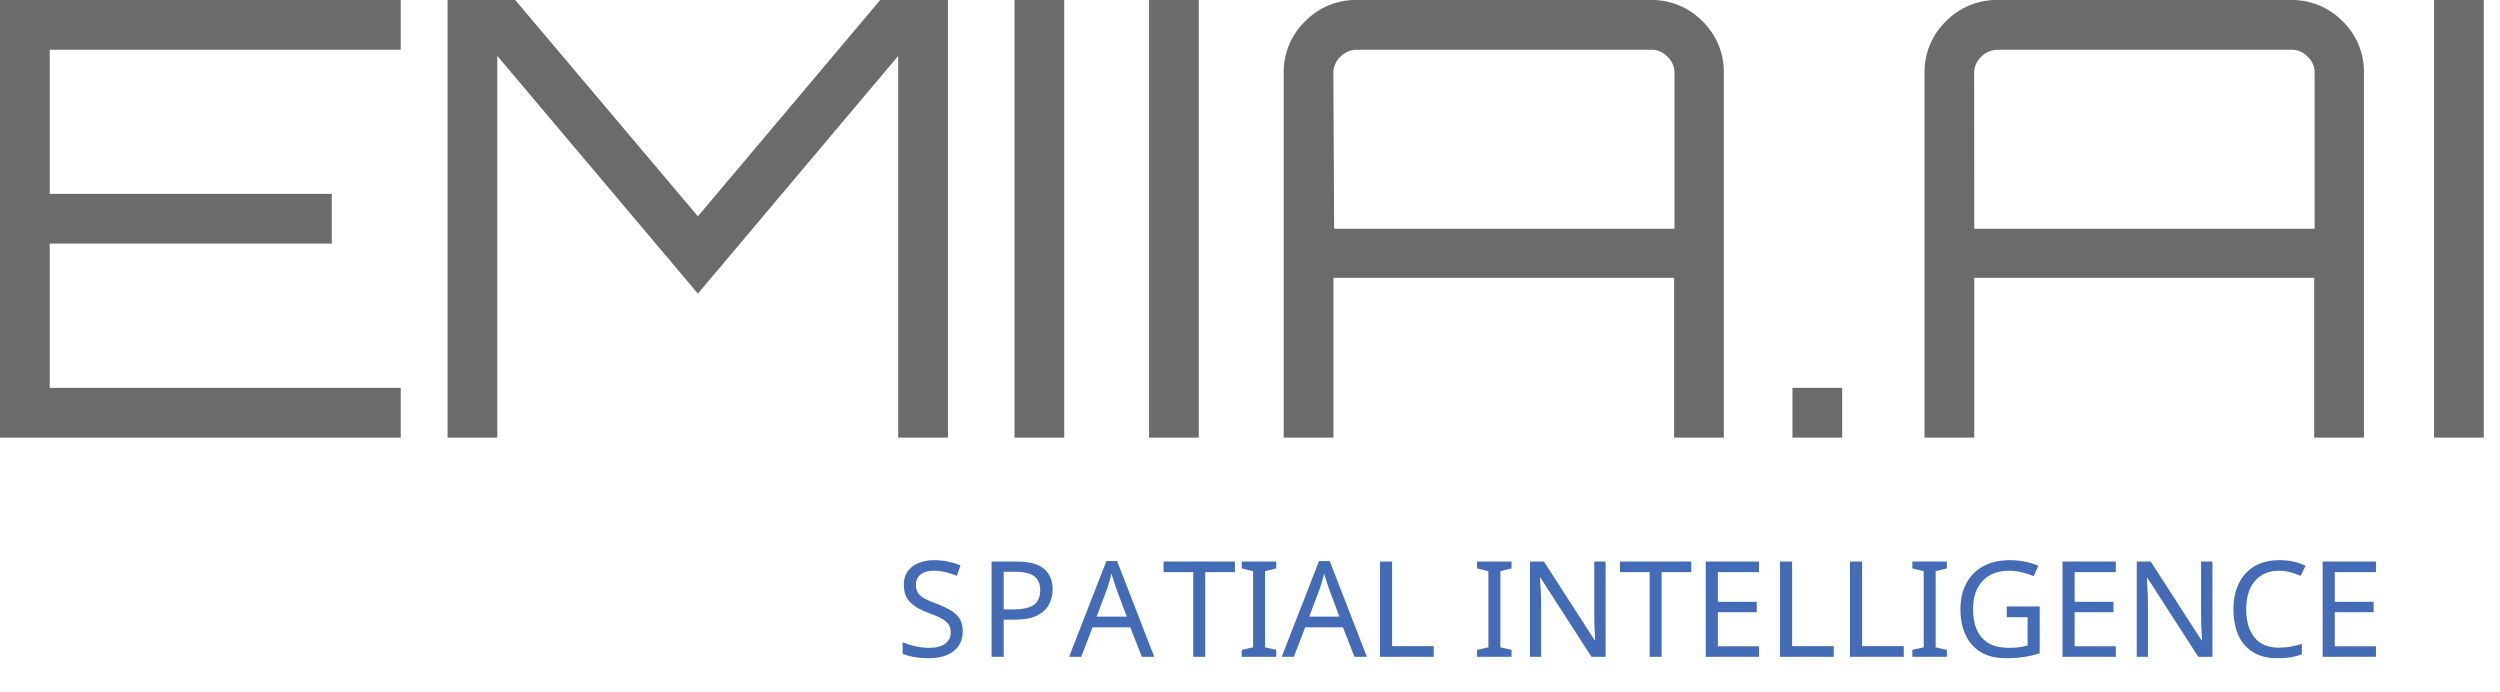
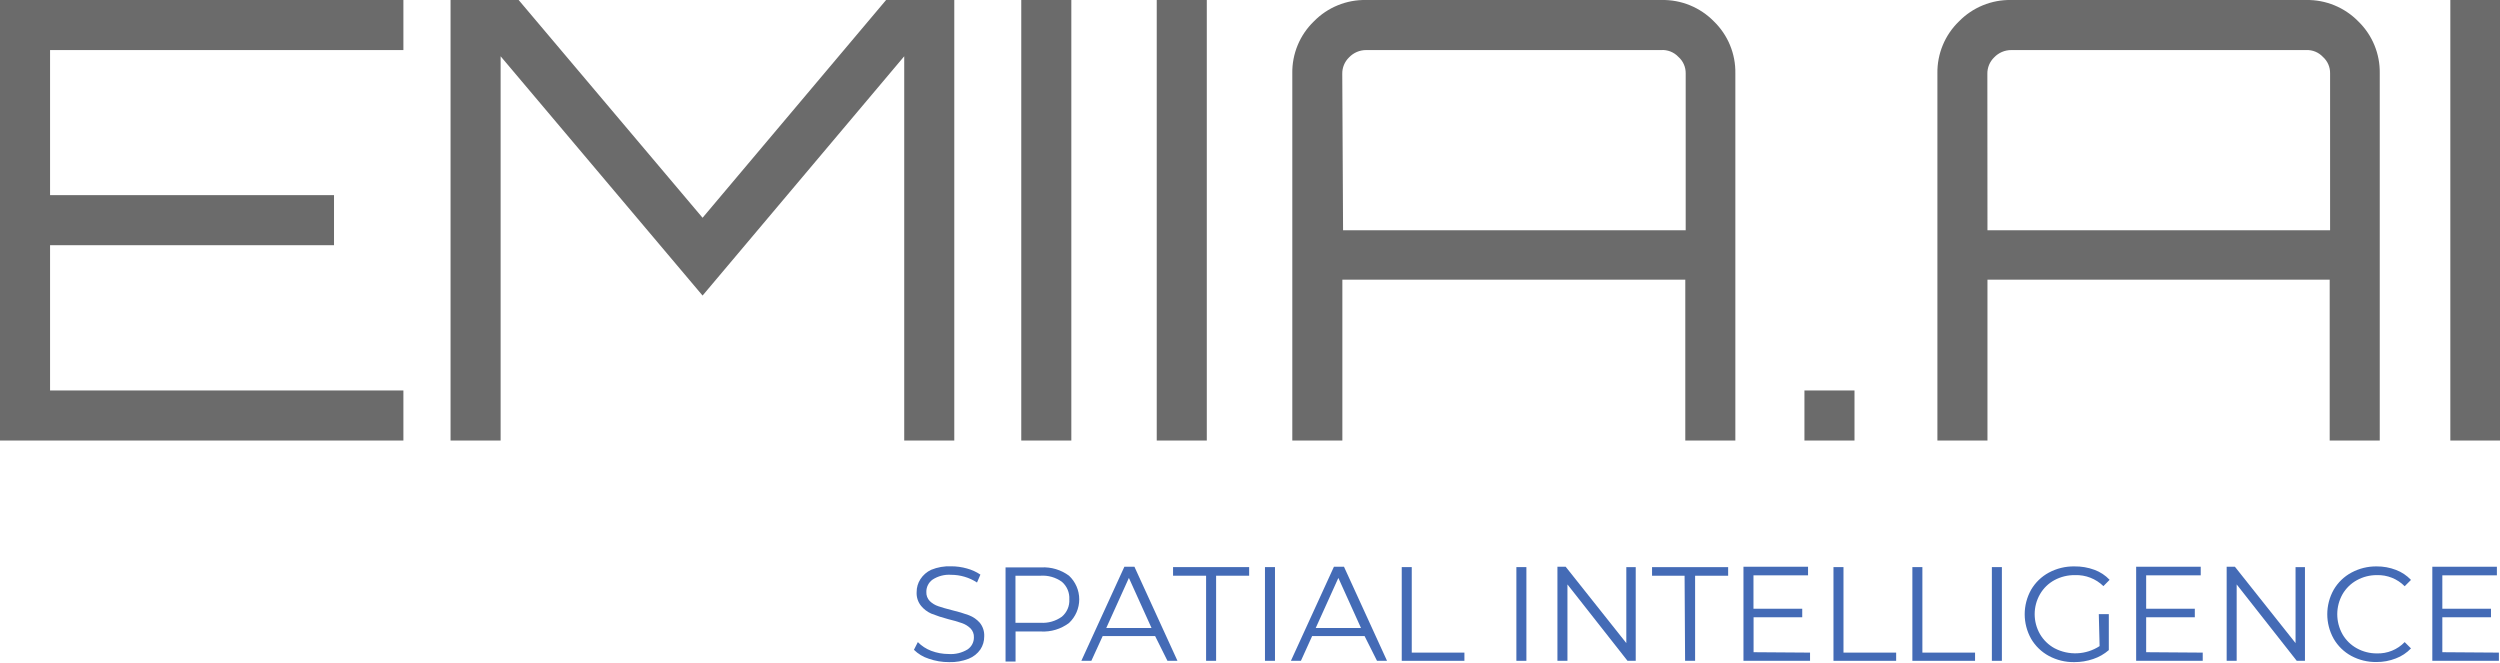
- <svg xmlns="http://www.w3.org/2000/svg" id="eng" width="251.36" height="69.57" viewBox="0 0 251.36 69.57">
+ <svg xmlns="http://www.w3.org/2000/svg" id="eng" width="249.69" height="66.12" viewBox="0 0 249.69 66.12">
  <path d="M40.29,0V5H5V19.49H33.36v5H5V39H40.29v5H0V0ZM70.17,21.75,88.5,0h6.81V44h-5V5.62L70.17,29.52,50,5.62V44H45V0h6.8ZM102,44V0h5V44Zm13.53,0V0h5V44Zm21-44h29.43a7.11,7.11,0,0,1,5.22,2.14,7.06,7.06,0,0,1,2.14,5.19V44h-5V27.93H134.07V44h-5V7.33a7.06,7.06,0,0,1,2.15-5.19A7.1,7.1,0,0,1,136.46,0Zm-2.39,23h34.22V7.33a2.15,2.15,0,0,0-.73-1.65A2.17,2.17,0,0,0,165.89,5H136.46a2.35,2.35,0,0,0-1.72.73,2.23,2.23,0,0,0-.68,1.65Zm51.08,16v5h-5V39ZM200.89,0h29.43a7.11,7.11,0,0,1,5.22,2.14,7.06,7.06,0,0,1,2.14,5.19V44h-5V27.93H198.5V44h-5V7.33a7.06,7.06,0,0,1,2.15-5.19A7.11,7.11,0,0,1,200.89,0ZM198.5,23h34.22V7.33A2.15,2.15,0,0,0,232,5.68,2.16,2.16,0,0,0,230.33,5H200.89a2.35,2.35,0,0,0-1.72.73,2.23,2.23,0,0,0-.68,1.65Zm46.23,21V0h5V44Z" transform="translate(0 0)" style="fill: #6b6b6b" />
-   <text transform="translate(90.06 66.04)" style="font-size: 13.429px;fill: #446bb6;font-family: Montserrat-Medium, Montserrat">S<tspan x="8.34" y="0" style="letter-spacing: -0.045em">P</tspan>
-     <tspan x="17.43" y="0" style="letter-spacing: -0.035em">A</tspan>
-     <tspan x="26.79" y="0">TIAL INTELLIGENCE</tspan>
-   </text>
+   <g>
+     <path d="M92.76,65.79a3.69,3.69,0,0,1-1.48-.89l.39-.77A3.72,3.72,0,0,0,93,65a4.94,4.94,0,0,0,1.75.32,3.2,3.2,0,0,0,1.89-.46,1.43,1.43,0,0,0,.63-1.2,1.2,1.2,0,0,0-.34-.9,2.32,2.32,0,0,0-.84-.52,13.61,13.61,0,0,0-1.38-.4A14.36,14.36,0,0,1,93,61.28,2.77,2.77,0,0,1,92,60.52a2,2,0,0,1-.45-1.38,2.34,2.34,0,0,1,.38-1.3A2.57,2.57,0,0,1,93,56.91,4.73,4.73,0,0,1,95,56.56a5.71,5.71,0,0,1,1.58.22,4.52,4.52,0,0,1,1.34.61l-.34.79a4.62,4.62,0,0,0-1.26-.58A4.71,4.71,0,0,0,95,57.41a3,3,0,0,0-1.86.48,1.48,1.48,0,0,0-.62,1.23,1.22,1.22,0,0,0,.34.91,2.24,2.24,0,0,0,.86.52q.52.18,1.39.4a14.23,14.23,0,0,1,1.67.5,2.75,2.75,0,0,1,1.08.75,2,2,0,0,1,.44,1.36,2.31,2.31,0,0,1-.38,1.3,2.58,2.58,0,0,1-1.17.93,4.91,4.91,0,0,1-1.95.34A6,6,0,0,1,92.76,65.79Z" transform="translate(0 0)" style="fill: #446bb6" />
+     <path d="M106.77,57.5a3.24,3.24,0,0,1,0,4.72,4.27,4.27,0,0,1-2.82.85h-2.52v3h-1v-9.4H104A4.25,4.25,0,0,1,106.77,57.5Zm-.71,4.09a2.11,2.11,0,0,0,.74-1.73,2.15,2.15,0,0,0-.74-1.75,3.27,3.27,0,0,0-2.14-.61h-2.5v4.7h2.5A3.27,3.27,0,0,0,106.06,61.59Z" transform="translate(0 0)" style="fill: #446bb6" />
+     <path d="M115.37,63.53h-5.24L109,66h-1l4.3-9.4h1l4.3,9.4h-1Zm-.36-.81-2.26-5-2.26,5Z" transform="translate(0 0)" style="fill: #446bb6" />
+     <path d="M120.46,57.5h-3.3v-.86h7.6v.86h-3.3V66h-1Z" transform="translate(0 0)" style="fill: #446bb6" />
+     <path d="M126.34,56.64h1V66h-1Z" transform="translate(0 0)" style="fill: #446bb6" />
+     <path d="M136.29,63.53h-5.24L129.93,66h-1l4.3-9.4h1l4.3,9.4h-1Zm-.36-.81-2.26-5-2.26,5Z" transform="translate(0 0)" style="fill: #446bb6" />
+     <path d="M140,56.64h1v8.54h5.26V66H140Z" transform="translate(0 0)" style="fill: #446bb6" />
+     <path d="M151.45,56.64h1V66h-1Z" transform="translate(0 0)" style="fill: #446bb6" />
+     <path d="M163.37,56.64V66h-.82l-6-7.63V66h-1v-9.4h.82l6.06,7.63V56.64Z" transform="translate(0 0)" style="fill: #446bb6" />
+     <path d="M168.25,57.5H165v-.86h7.6v.86h-3.3V66h-1Z" transform="translate(0 0)" style="fill: #446bb6" />
+     <path d="M180.78,65.18V66h-6.65v-9.4h6.45v.86h-5.45v3.34H180v.85h-4.86v3.49Z" transform="translate(0 0)" style="fill: #446bb6" />
+     <path d="M183.12,56.64h1v8.54h5.26V66h-6.26Z" transform="translate(0 0)" style="fill: #446bb6" />
+     <path d="M191,56.64h1v8.54h5.26V66H191Z" transform="translate(0 0)" style="fill: #446bb6" />
+     <path d="M198.94,56.64h1V66h-1Z" transform="translate(0 0)" style="fill: #446bb6" />
+     <path d="M209.62,61.34h1v3.59a4.6,4.6,0,0,1-1.56.89,5.78,5.78,0,0,1-1.89.31,5.19,5.19,0,0,1-2.54-.62,4.56,4.56,0,0,1-1.77-1.71,5,5,0,0,1,0-4.9,4.56,4.56,0,0,1,1.77-1.71,5.22,5.22,0,0,1,2.55-.62,5.5,5.5,0,0,1,2,.34,3.92,3.92,0,0,1,1.52,1l-.62.63a3.86,3.86,0,0,0-2.83-1.1,4.22,4.22,0,0,0-2.06.5,3.7,3.7,0,0,0-1.44,1.4,4,4,0,0,0,0,4,3.78,3.78,0,0,0,1.44,1.4,4.46,4.46,0,0,0,4.51-.21Z" transform="translate(0 0)" style="fill: #446bb6" />
+     <path d="M220,65.18V66h-6.65v-9.4h6.45v.86h-5.45v3.34h4.86v.85h-4.86v3.49Z" transform="translate(0 0)" style="fill: #446bb6" />
+     <path d="M230.21,56.64V66h-.82l-6-7.63V66h-1v-9.4h.82l6.06,7.63V56.64Z" transform="translate(0 0)" style="fill: #446bb6" />
+     <path d="M234.84,65.51a4.53,4.53,0,0,1-1.76-1.71,5,5,0,0,1,0-4.9,4.52,4.52,0,0,1,1.77-1.71,5.16,5.16,0,0,1,2.52-.62,5.24,5.24,0,0,1,1.93.35,4,4,0,0,1,1.5,1l-.63.63a3.75,3.75,0,0,0-2.78-1.11,4.09,4.09,0,0,0-2,.51,3.73,3.73,0,0,0-1.43,1.4,4.08,4.08,0,0,0,0,4,3.72,3.72,0,0,0,1.43,1.4,4.08,4.08,0,0,0,2,.51,3.69,3.69,0,0,0,2.78-1.13l.63.63a4.05,4.05,0,0,1-1.51,1,5.19,5.19,0,0,1-1.94.36A5.13,5.13,0,0,1,234.84,65.51Z" transform="translate(0 0)" style="fill: #446bb6" />
+     <path d="M249.58,65.18V66h-6.65v-9.4h6.45v.86h-5.45v3.34h4.86v.85h-4.86v3.49Z" transform="translate(0 0)" style="fill: #446bb6" />
+   </g>
</svg>
